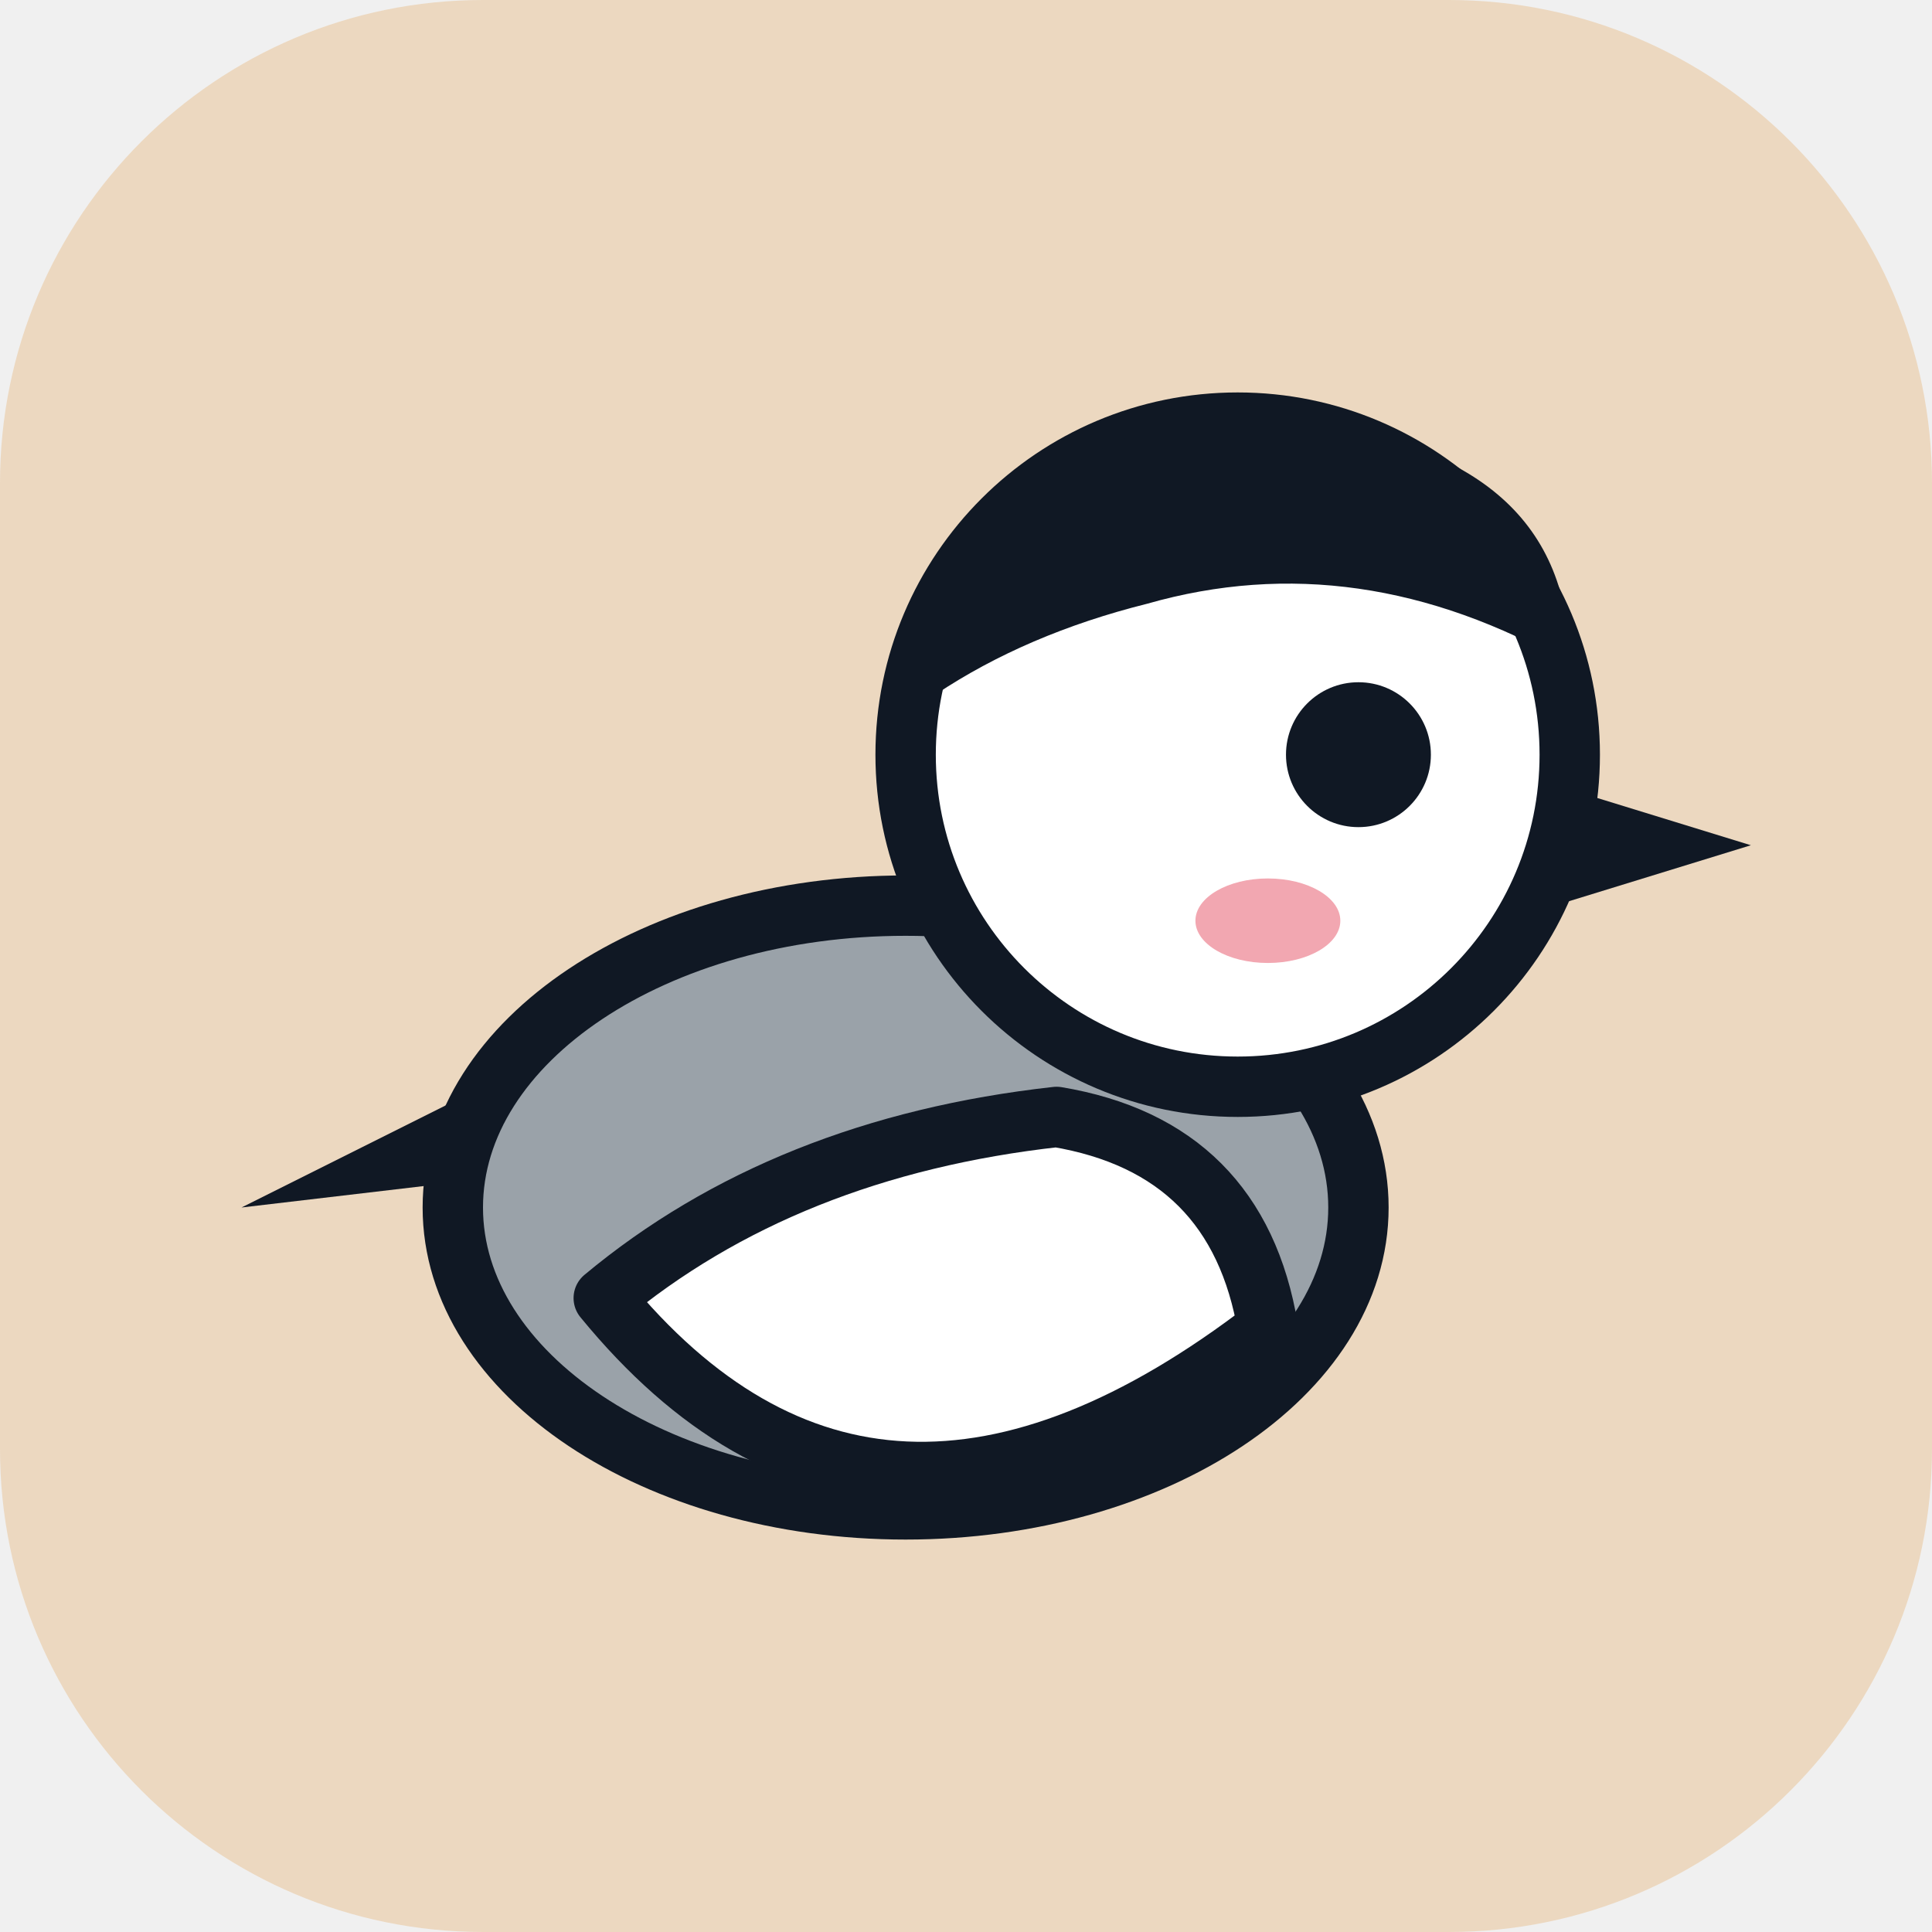
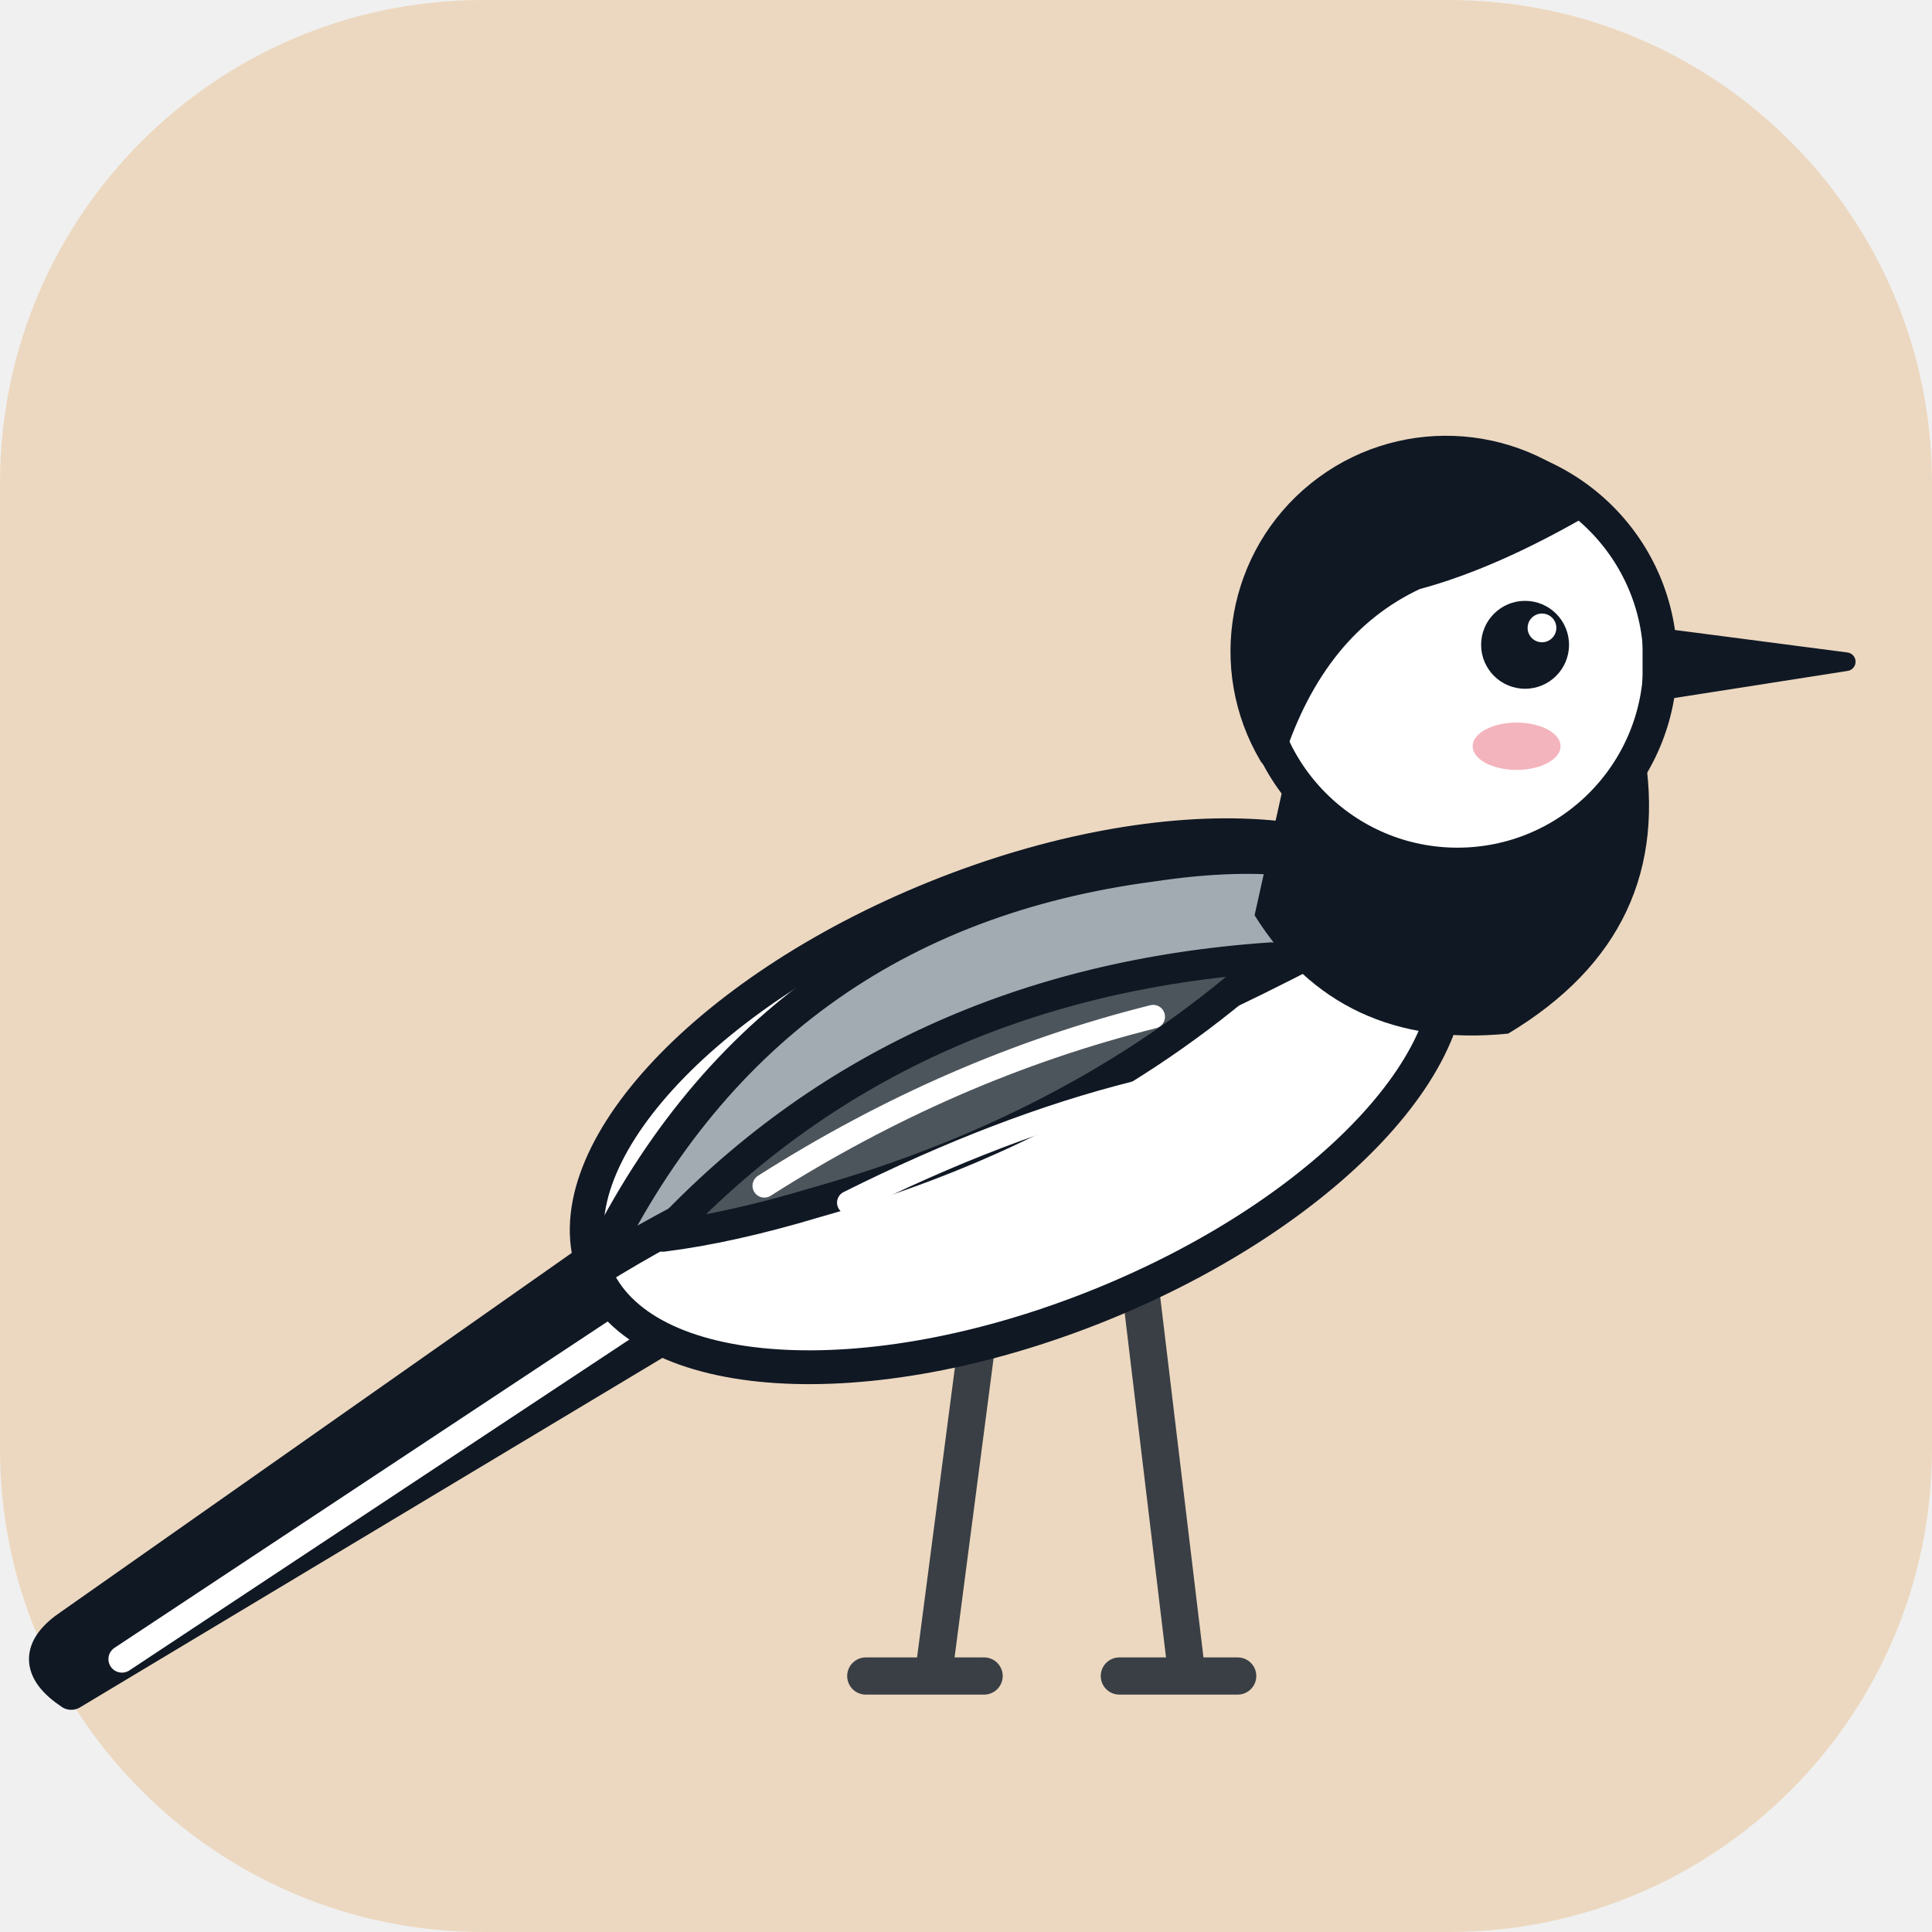
<svg xmlns="http://www.w3.org/2000/svg" viewBox="0 0 64 64">
  <rect width="64" height="64" rx="16" fill="#ECD8C0" />
-   <path d="M8 40 L22 33 L25 38 Z" fill="#101824" />
-   <ellipse cx="30" cy="40" rx="15" ry="10" fill="#9aa2a9" stroke="#101824" stroke-width="2" />
-   <path d="M20 43 Q29 54 42 44 Q41 38 35 37 Q26 38 20 43 Z" fill="#fff" stroke="#101824" stroke-width="2" stroke-linejoin="round" />
-   <circle cx="41" cy="25" r="11" fill="#fff" stroke="#101824" stroke-width="2" />
-   <path d="M31 23 Q33 13 43 14 Q52 15 52 22 Q45 18 38 20 Q34 21 31 23 Z" fill="#101824" />
-   <circle cx="45" cy="25" r="2.4" fill="#101824" />
-   <path d="M51.5 26 L58 28 L51.5 30 Z" fill="#101824" />
-   <ellipse cx="42" cy="30.5" rx="2.4" ry="1.4" fill="#f2a7b1" />
+   <g transform="translate(-1 4) scale(0.56)">
+     <g>
+       <path d="M43 63 L6 89 Q3 91 6 93 L46 69 Z" fill="#101824" stroke="#101824" stroke-width="2" stroke-linejoin="round" />
+       <path d="M9 91 L43 68.5" stroke="#fff" stroke-width="1.6" stroke-linecap="round" />
+     </g>
+     <path d="M60 69 L57 92 M69 67 L72 92 M53 92 H60 M68 92 H75" stroke="#3a3f45" stroke-width="2.2" stroke-linecap="round" />
+     <ellipse cx="62" cy="58" rx="27" ry="13" transform="rotate(-22 62 58)" fill="#fff" stroke="#101824" stroke-width="2" />
+     <path d="M37 68 Q47 47 70 44 Q80 42.5 85 46 Q71 54 56 59 Q45 63 37 68 Z" fill="#a3abb2" stroke="#101824" stroke-width="2" stroke-linejoin="round" />
+     <path d="M41 66 Q55 51 77 49.5 Q66 59.5 50 64 Q45 65.5 41 66 Z" fill="#4d555c" stroke="#101824" stroke-width="1.8" stroke-linejoin="round" />
+     <path d="M47 63 Q58 56 70 53 M52 64 Q61 59.5 69 57.5" stroke="#fff" stroke-width="1.4" stroke-linecap="round" fill="none" />
+     <path d="M78 38 Q89 43 99 37 Q101 48 91 54 Q81 55 76 47 Z" fill="#101824" />
+     <circle cx="88" cy="32" r="12" fill="#fff" stroke="#101824" stroke-width="2" />
+     <path d="M77 37.5 A12 12 0 0 1 95.5 22.6 Q90 25.8 85.5 27 Q79.5 29.8 77 37.5 Z" fill="#101824" stroke="#101824" stroke-width="1.5" stroke-linejoin="round" />
+     <circle cx="92" cy="31" r="2.6" fill="#101824" />
+     <circle cx="93" cy="30" r="0.85" fill="#fff" />
+     <ellipse cx="91.5" cy="37" rx="2.6" ry="1.4" fill="#f2a7b1" opacity="0.85" />
+     <path d="M99.5 30.5 L111 32 L99.5 33.8 Z" fill="#101824" stroke="#101824" stroke-width="1.1" stroke-linejoin="round" />
+   </g>
</svg>
